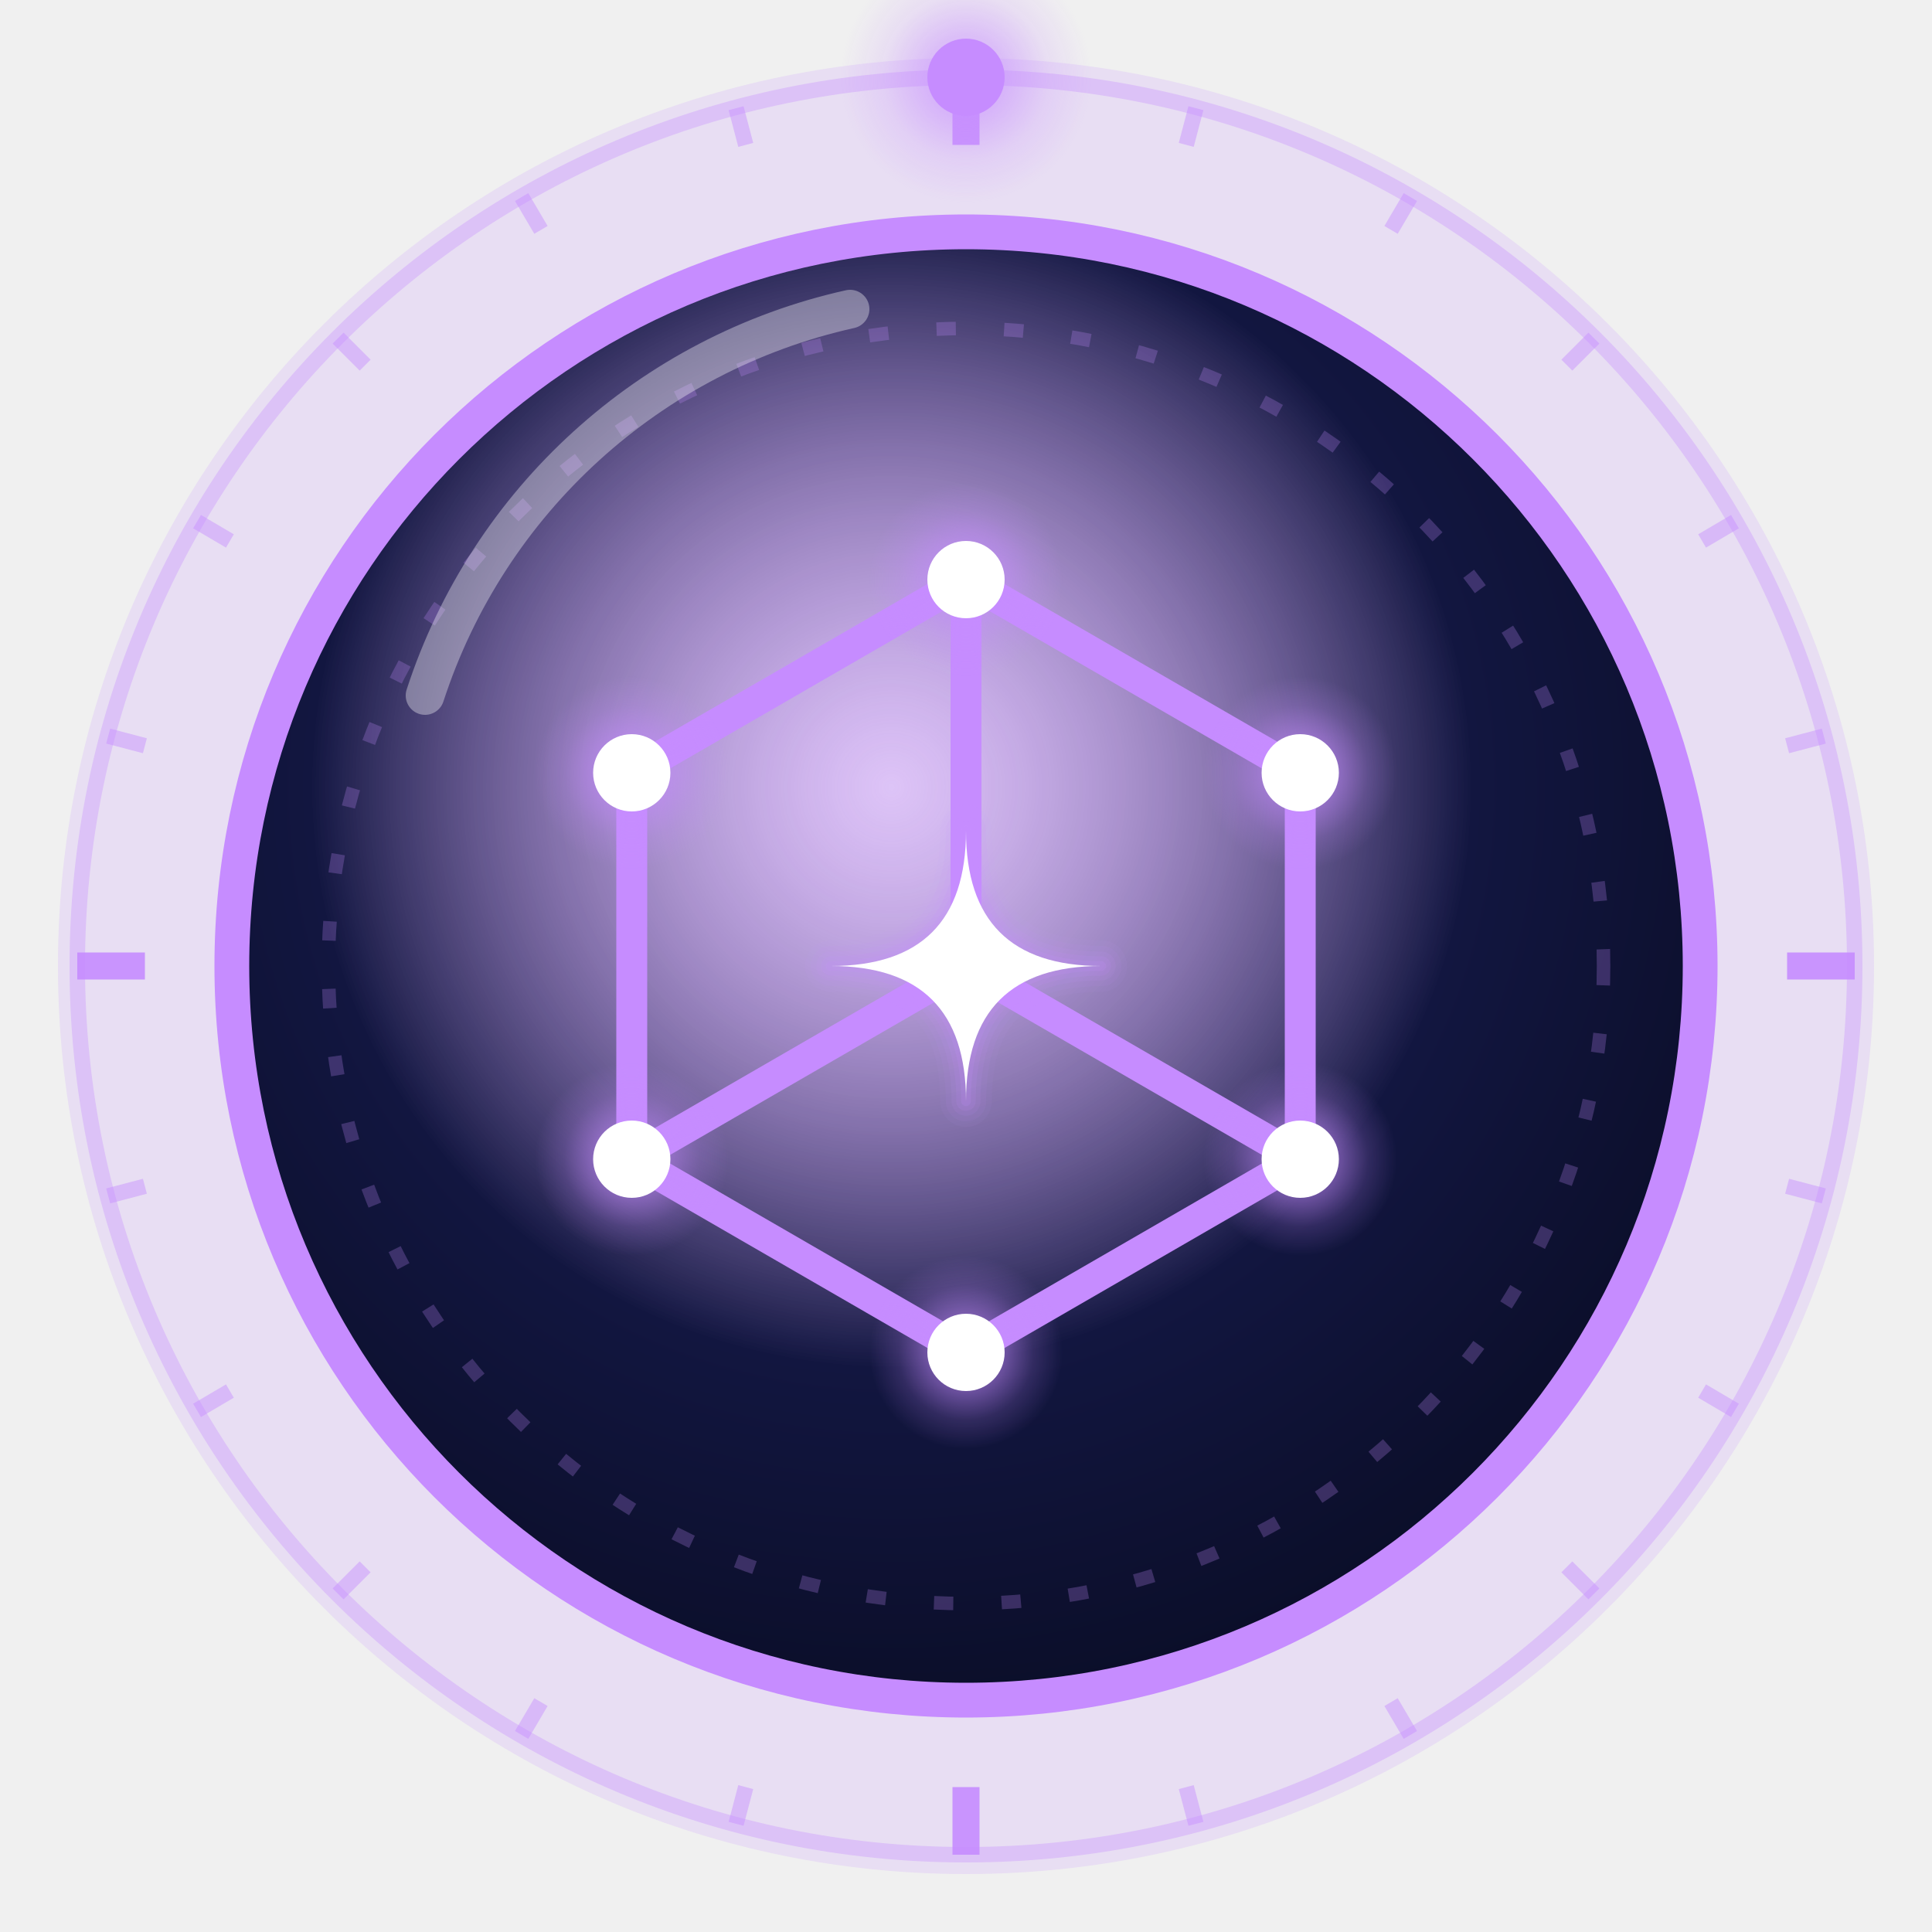
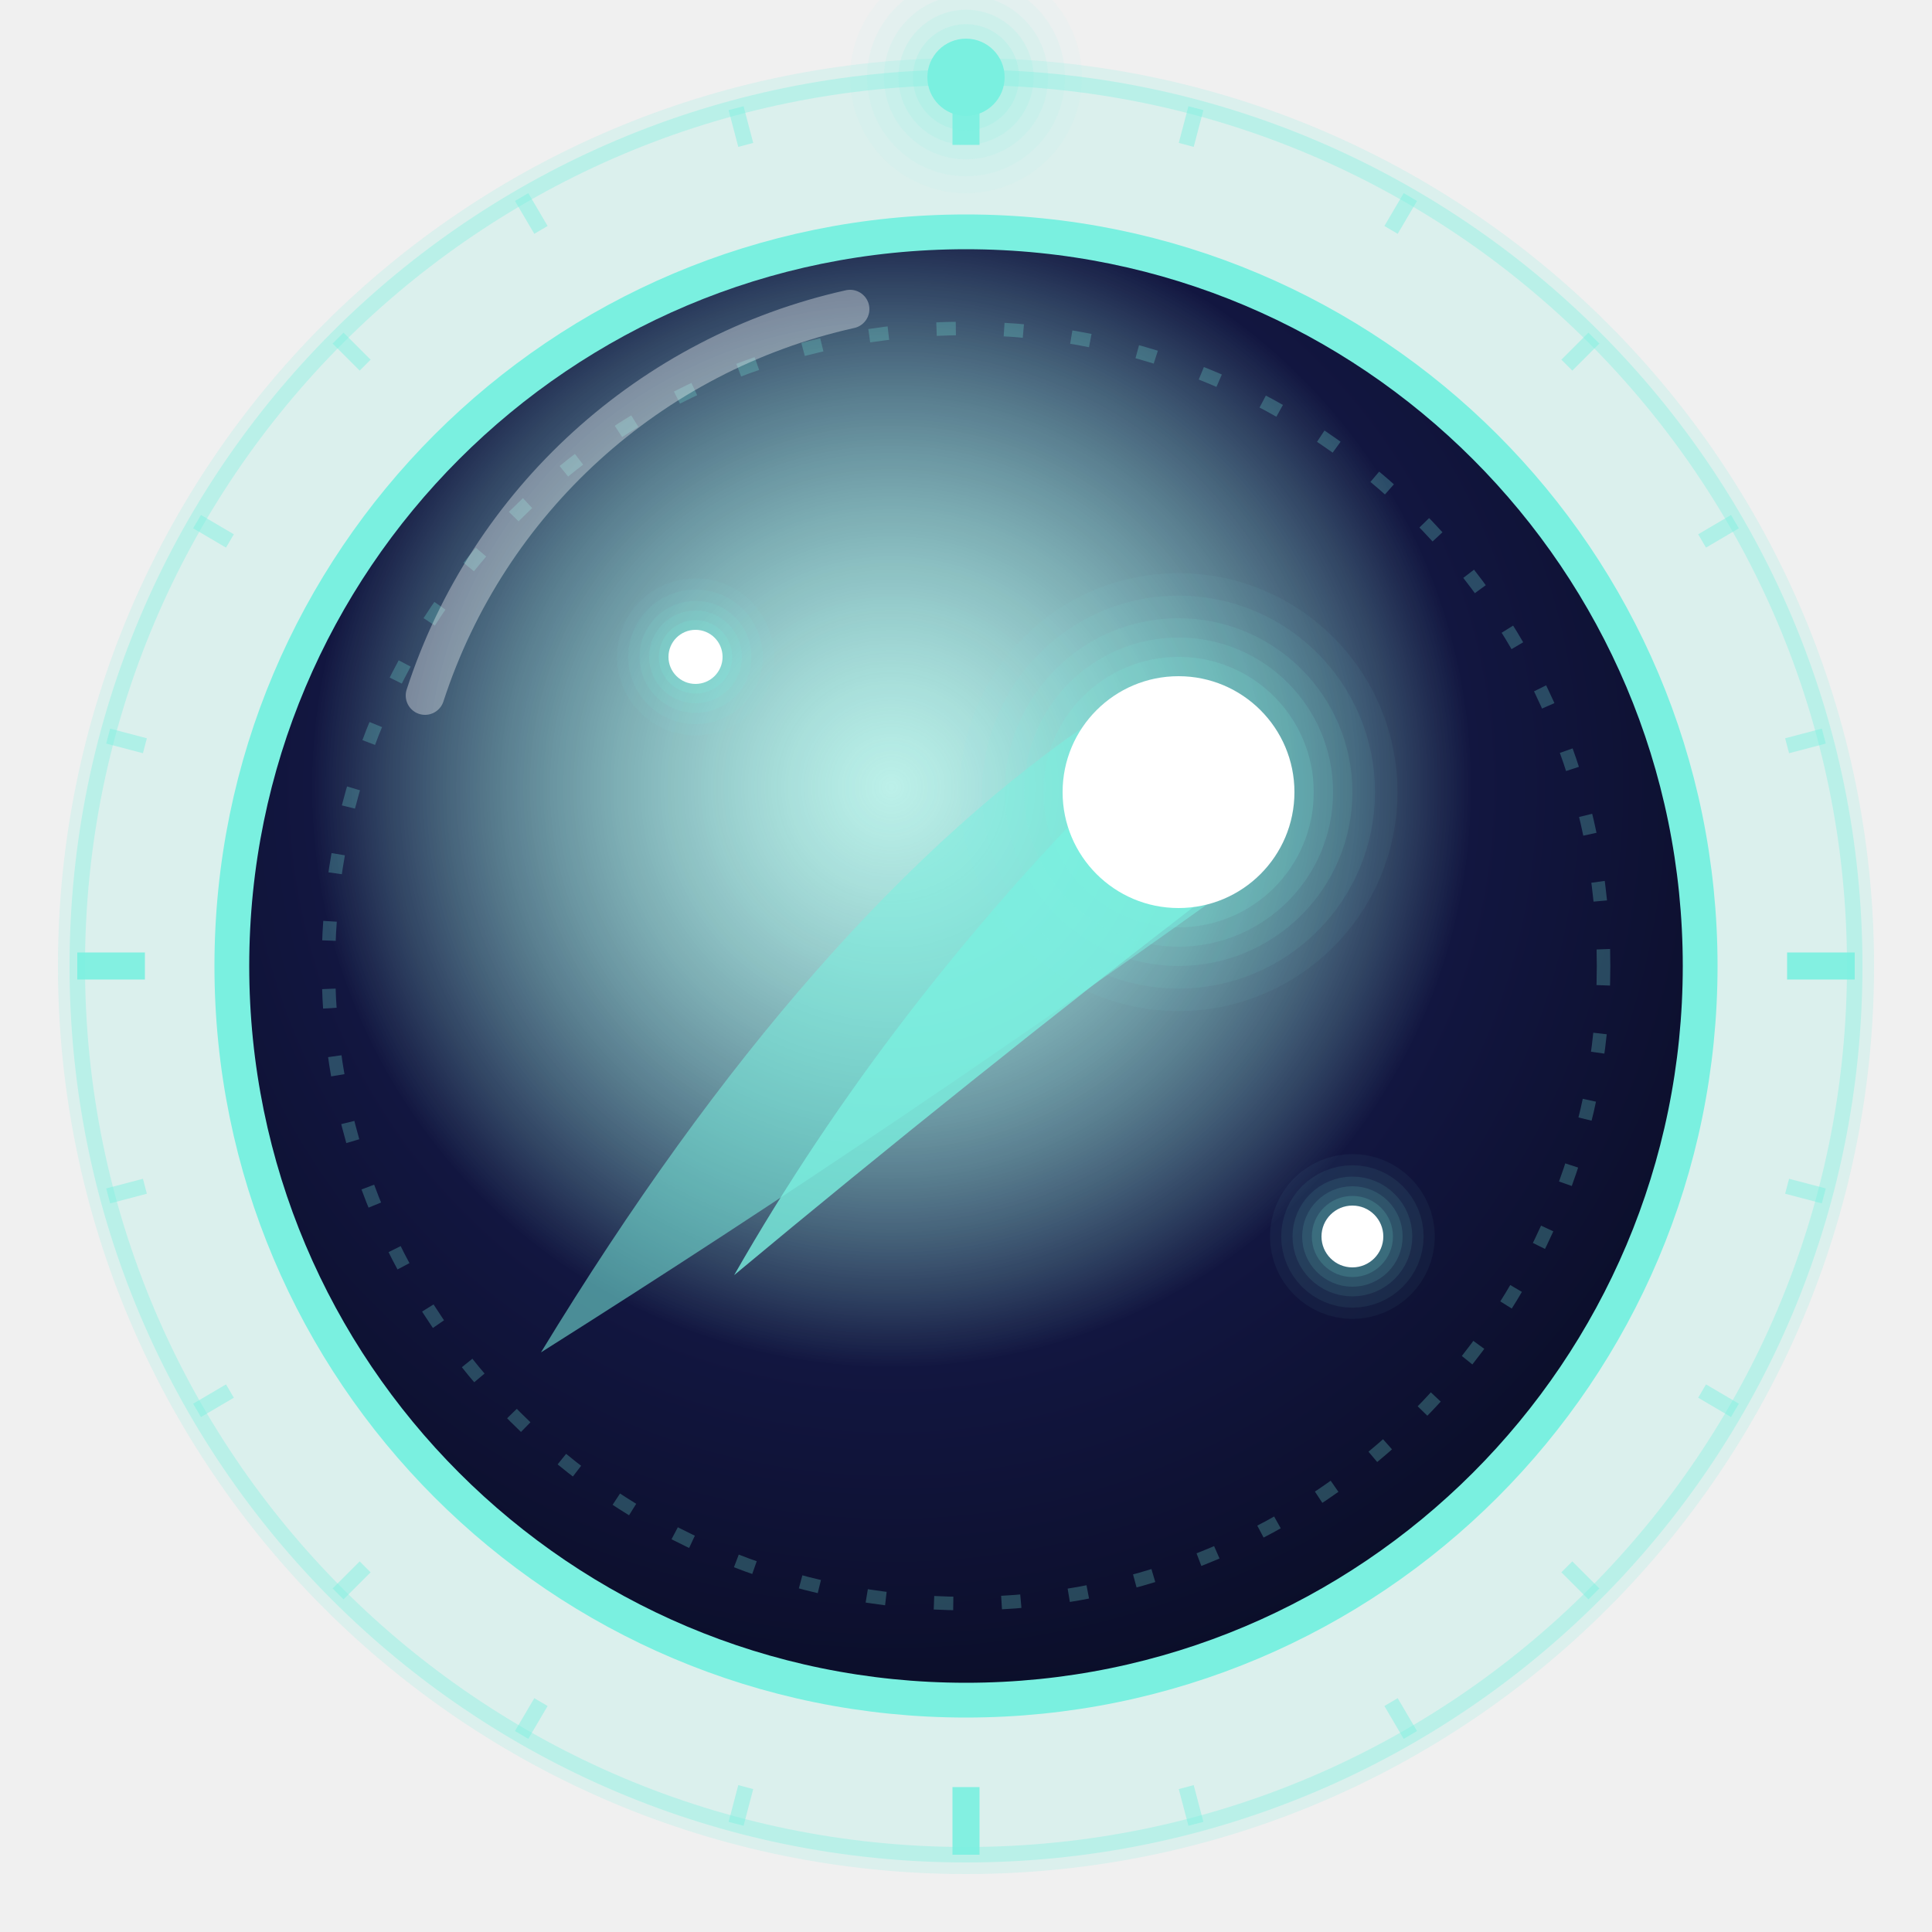
<svg xmlns="http://www.w3.org/2000/svg" viewBox="0 0 100 100" width="120" height="120">
  <defs>
-     <radialGradient id="rbG88l1u" cx="45%" cy="38%" r="65%">
-       <stop offset="0" stop-color="#c68cff" stop-opacity="0.32" />
+     <radialGradient id="a1" cx="45%" cy="38%" r="65%">
+       <stop offset="0" stop-color="#7af0e0" stop-opacity="0.32" />
      <stop offset=".6" stop-color="#121640" />
      <stop offset="1" stop-color="#0a0d26" />
    </radialGradient>
-     <radialGradient id="glowC36" gradientUnits="userSpaceOnUse" cx="50" cy="4" r="6.500">
-       <stop offset="0.277" stop-color="#c68cff" stop-opacity="0.550" />
-       <stop offset="0.654" stop-color="#c68cff" stop-opacity="0.180" />
-       <stop offset="1.000" stop-color="#c68cff" stop-opacity="0.000" />
-     </radialGradient>
-     <radialGradient id="glowC37" gradientUnits="userSpaceOnUse" cx="50" cy="30" r="5.001">
-       <stop offset="0.360" stop-color="#c68cff" stop-opacity="0.550" />
-       <stop offset="0.700" stop-color="#c68cff" stop-opacity="0.180" />
-       <stop offset="1.000" stop-color="#c68cff" stop-opacity="0.000" />
-     </radialGradient>
-     <radialGradient id="glowC38" gradientUnits="userSpaceOnUse" cx="67.3" cy="40" r="5.001">
-       <stop offset="0.360" stop-color="#c68cff" stop-opacity="0.550" />
-       <stop offset="0.700" stop-color="#c68cff" stop-opacity="0.180" />
-       <stop offset="1.000" stop-color="#c68cff" stop-opacity="0.000" />
-     </radialGradient>
-     <radialGradient id="glowC39" gradientUnits="userSpaceOnUse" cx="67.3" cy="60" r="5.001">
-       <stop offset="0.360" stop-color="#c68cff" stop-opacity="0.550" />
-       <stop offset="0.700" stop-color="#c68cff" stop-opacity="0.180" />
-       <stop offset="1.000" stop-color="#c68cff" stop-opacity="0.000" />
-     </radialGradient>
-     <radialGradient id="glowC40" gradientUnits="userSpaceOnUse" cx="50" cy="70" r="5.001">
-       <stop offset="0.360" stop-color="#c68cff" stop-opacity="0.550" />
-       <stop offset="0.700" stop-color="#c68cff" stop-opacity="0.180" />
-       <stop offset="1.000" stop-color="#c68cff" stop-opacity="0.000" />
-     </radialGradient>
-     <radialGradient id="glowC41" gradientUnits="userSpaceOnUse" cx="32.7" cy="60" r="5.001">
-       <stop offset="0.360" stop-color="#c68cff" stop-opacity="0.550" />
-       <stop offset="0.700" stop-color="#c68cff" stop-opacity="0.180" />
-       <stop offset="1.000" stop-color="#c68cff" stop-opacity="0.000" />
-     </radialGradient>
-     <radialGradient id="glowC42" gradientUnits="userSpaceOnUse" cx="32.7" cy="40" r="5.001">
-       <stop offset="0.360" stop-color="#c68cff" stop-opacity="0.550" />
-       <stop offset="0.700" stop-color="#c68cff" stop-opacity="0.180" />
-       <stop offset="1.000" stop-color="#c68cff" stop-opacity="0.000" />
-     </radialGradient>
  </defs>
-   <circle cx="50" cy="50" r="47" fill="#c68cff" fill-opacity="0.18" />
+   <circle cx="50" cy="50" r="47" fill-opacity="0.18" fill="#7af0e0" />
  <g>
-     <circle cx="50" cy="50" r="46" fill="none" stroke="#c68cff" stroke-opacity="0.35" stroke-width="0.8" />
-     <line x1="92.5" y1="50.0" x2="96.0" y2="50.0" stroke="#c68cff" stroke-width="1.4" stroke-opacity="0.9" fill="#000000" />
-     <line x1="92.5" y1="61.4" x2="94.4" y2="61.9" stroke="#c68cff" stroke-width="0.8" stroke-opacity="0.45" fill="#000000" />
-     <line x1="88.1" y1="72.0" x2="89.8" y2="73.0" stroke="#c68cff" stroke-width="0.8" stroke-opacity="0.45" fill="#000000" />
-     <line x1="81.1" y1="81.1" x2="82.5" y2="82.5" stroke="#c68cff" stroke-width="0.8" stroke-opacity="0.45" fill="#000000" />
-     <line x1="72.0" y1="88.1" x2="73.0" y2="89.8" stroke="#c68cff" stroke-width="0.8" stroke-opacity="0.45" fill="#000000" />
-     <line x1="61.4" y1="92.5" x2="61.9" y2="94.4" stroke="#c68cff" stroke-width="0.8" stroke-opacity="0.45" fill="#000000" />
-     <line x1="50.0" y1="92.5" x2="50.0" y2="96.0" stroke="#c68cff" stroke-width="1.4" stroke-opacity="0.9" fill="#000000" />
-     <line x1="38.6" y1="92.5" x2="38.1" y2="94.4" stroke="#c68cff" stroke-width="0.8" stroke-opacity="0.45" fill="#000000" />
-     <line x1="28.0" y1="88.1" x2="27.0" y2="89.8" stroke="#c68cff" stroke-width="0.8" stroke-opacity="0.45" fill="#000000" />
-     <line x1="18.9" y1="81.1" x2="17.5" y2="82.5" stroke="#c68cff" stroke-width="0.8" stroke-opacity="0.45" fill="#000000" />
-     <line x1="11.9" y1="72.0" x2="10.2" y2="73.0" stroke="#c68cff" stroke-width="0.8" stroke-opacity="0.45" fill="#000000" />
-     <line x1="7.5" y1="61.4" x2="5.6" y2="61.9" stroke="#c68cff" stroke-width="0.8" stroke-opacity="0.45" fill="#000000" />
-     <line x1="7.5" y1="50.0" x2="4.0" y2="50.0" stroke="#c68cff" stroke-width="1.4" stroke-opacity="0.9" fill="#000000" />
-     <line x1="7.5" y1="38.6" x2="5.6" y2="38.1" stroke="#c68cff" stroke-width="0.8" stroke-opacity="0.45" fill="#000000" />
-     <line x1="11.9" y1="28.0" x2="10.2" y2="27.0" stroke="#c68cff" stroke-width="0.8" stroke-opacity="0.45" fill="#000000" />
-     <line x1="18.9" y1="18.9" x2="17.5" y2="17.5" stroke="#c68cff" stroke-width="0.8" stroke-opacity="0.45" fill="#000000" />
-     <line x1="28.0" y1="11.9" x2="27.0" y2="10.2" stroke="#c68cff" stroke-width="0.8" stroke-opacity="0.45" fill="#000000" />
-     <line x1="38.6" y1="7.5" x2="38.1" y2="5.6" stroke="#c68cff" stroke-width="0.8" stroke-opacity="0.45" fill="#000000" />
-     <line x1="50.0" y1="7.5" x2="50.0" y2="4.0" stroke="#c68cff" stroke-width="1.4" stroke-opacity="0.9" fill="#000000" />
-     <line x1="61.4" y1="7.5" x2="61.9" y2="5.6" stroke="#c68cff" stroke-width="0.8" stroke-opacity="0.45" fill="#000000" />
-     <line x1="72.0" y1="11.9" x2="73.0" y2="10.2" stroke="#c68cff" stroke-width="0.8" stroke-opacity="0.45" fill="#000000" />
-     <line x1="81.1" y1="18.9" x2="82.5" y2="17.5" stroke="#c68cff" stroke-width="0.8" stroke-opacity="0.45" fill="#000000" />
-     <line x1="88.1" y1="28.0" x2="89.8" y2="27.0" stroke="#c68cff" stroke-width="0.8" stroke-opacity="0.45" fill="#000000" />
-     <line x1="92.5" y1="38.6" x2="94.4" y2="38.1" stroke="#c68cff" stroke-width="0.8" stroke-opacity="0.45" fill="#000000" />
-     <circle cx="50" cy="4" r="6.500" fill="url(#glowC36)" />
-     <circle cx="50" cy="4" r="2" fill="#c68cff" />
-   </g>
-   <circle cx="50" cy="50" r="38" fill="url(#rbG88l1u)" stroke="#c68cff" stroke-width="1.8" />
-   <circle cx="50" cy="50" r="33" fill="none" stroke="#c68cff" stroke-opacity="0.25" stroke-width="0.7" stroke-dasharray="1px, 2.5" />
-   <g>
-     <polyline pathLength="1" points="50.0,30.0 67.3,40.0 67.3,60.0 50.0,70.0 32.7,60.0 32.7,40.0 50.0,30.0" fill="none" stroke="#c68cff" stroke-width="1.6" stroke-linecap="round" stroke-linejoin="round" />
-     <polyline pathLength="1" points="50.0,30.0 50,50 67.3,60.0" fill="none" stroke="#c68cff" stroke-width="1.6" stroke-linecap="round" stroke-linejoin="round" />
-     <polyline pathLength="1" points="50,50 32.7,60.0" fill="none" stroke="#c68cff" stroke-width="1.6" stroke-linecap="round" stroke-linejoin="round" />
-     <circle cx="50" cy="30" r="5.001" fill="url(#glowC37)" />
-     <circle cx="50" cy="30" r="2" fill="#ffffff" />
-     <circle cx="67.3" cy="40" r="5.001" fill="url(#glowC38)" />
-     <circle cx="67.3" cy="40" r="2" fill="#ffffff" />
-     <circle cx="67.3" cy="60" r="5.001" fill="url(#glowC39)" />
-     <circle cx="67.3" cy="60" r="2" fill="#ffffff" />
-     <circle cx="50" cy="70" r="5.001" fill="url(#glowC40)" />
-     <circle cx="50" cy="70" r="2" fill="#ffffff" />
-     <circle cx="32.7" cy="60" r="5.001" fill="url(#glowC41)" />
-     <circle cx="32.7" cy="60" r="2" fill="#ffffff" />
-     <circle cx="32.7" cy="40" r="5.001" fill="url(#glowC42)" />
-     <circle cx="32.7" cy="40" r="2" fill="#ffffff" />
+     <circle cx="50" cy="50" r="46" fill="none" stroke="#7af0e0" stroke-width="0.8" stroke-opacity="0.35" />
+     <line x1="92.5" y1="50.0" x2="96.0" y2="50.0" fill="#000000" stroke="#7af0e0" stroke-width="1.4" stroke-opacity="0.9" />
+     <line x1="92.5" y1="61.4" x2="94.4" y2="61.9" fill="#000000" stroke="#7af0e0" stroke-width="0.8" stroke-opacity="0.45" />
+     <line x1="88.1" y1="72.0" x2="89.8" y2="73.0" fill="#000000" stroke="#7af0e0" stroke-width="0.8" stroke-opacity="0.45" />
+     <line x1="81.1" y1="81.1" x2="82.5" y2="82.5" fill="#000000" stroke="#7af0e0" stroke-width="0.8" stroke-opacity="0.45" />
+     <line x1="72.0" y1="88.1" x2="73.0" y2="89.8" fill="#000000" stroke="#7af0e0" stroke-width="0.8" stroke-opacity="0.45" />
+     <line x1="61.4" y1="92.5" x2="61.9" y2="94.4" fill="#000000" stroke="#7af0e0" stroke-width="0.8" stroke-opacity="0.45" />
+     <line x1="50.0" y1="92.5" x2="50.0" y2="96.0" fill="#000000" stroke="#7af0e0" stroke-width="1.4" stroke-opacity="0.9" />
+     <line x1="38.6" y1="92.5" x2="38.1" y2="94.4" fill="#000000" stroke="#7af0e0" stroke-width="0.8" stroke-opacity="0.45" />
+     <line x1="28.0" y1="88.1" x2="27.0" y2="89.8" fill="#000000" stroke="#7af0e0" stroke-width="0.8" stroke-opacity="0.45" />
+     <line x1="18.9" y1="81.1" x2="17.5" y2="82.5" fill="#000000" stroke="#7af0e0" stroke-width="0.8" stroke-opacity="0.45" />
+     <line x1="11.9" y1="72.0" x2="10.2" y2="73.0" fill="#000000" stroke="#7af0e0" stroke-width="0.8" stroke-opacity="0.45" />
+     <line x1="7.5" y1="61.4" x2="5.6" y2="61.9" fill="#000000" stroke="#7af0e0" stroke-width="0.8" stroke-opacity="0.45" />
+     <line x1="7.5" y1="50.0" x2="4.0" y2="50.0" fill="#000000" stroke="#7af0e0" stroke-width="1.4" stroke-opacity="0.9" />
+     <line x1="7.5" y1="38.6" x2="5.6" y2="38.1" fill="#000000" stroke="#7af0e0" stroke-width="0.8" stroke-opacity="0.45" />
+     <line x1="11.9" y1="28.0" x2="10.2" y2="27.0" fill="#000000" stroke="#7af0e0" stroke-width="0.8" stroke-opacity="0.45" />
+     <line x1="18.9" y1="18.9" x2="17.5" y2="17.5" fill="#000000" stroke="#7af0e0" stroke-width="0.8" stroke-opacity="0.45" />
+     <line x1="28.0" y1="11.9" x2="27.0" y2="10.2" fill="#000000" stroke="#7af0e0" stroke-width="0.8" stroke-opacity="0.45" />
+     <line x1="38.6" y1="7.5" x2="38.1" y2="5.6" fill="#000000" stroke="#7af0e0" stroke-width="0.8" stroke-opacity="0.45" />
+     <line x1="50.0" y1="7.5" x2="50.0" y2="4.0" fill="#000000" stroke="#7af0e0" stroke-width="1.4" stroke-opacity="0.9" />
+     <line x1="61.4" y1="7.5" x2="61.9" y2="5.6" fill="#000000" stroke="#7af0e0" stroke-width="0.8" stroke-opacity="0.45" />
+     <line x1="72.0" y1="11.9" x2="73.0" y2="10.2" fill="#000000" stroke="#7af0e0" stroke-width="0.8" stroke-opacity="0.45" />
+     <line x1="81.1" y1="18.9" x2="82.5" y2="17.5" fill="#000000" stroke="#7af0e0" stroke-width="0.8" stroke-opacity="0.45" />
+     <line x1="88.1" y1="28.0" x2="89.8" y2="27.0" fill="#000000" stroke="#7af0e0" stroke-width="0.8" stroke-opacity="0.45" />
+     <line x1="92.5" y1="38.6" x2="94.4" y2="38.1" fill="#000000" stroke="#7af0e0" stroke-width="0.8" stroke-opacity="0.45" />
    <g opacity="0.050">
-       <path d="M50 43Q50 50 57 50Q50 50 50 57Q50 50 43 50Q50 50 50 43Z" fill="#c68cff" stroke="#c68cff" stroke-width="2.667" stroke-linejoin="round" stroke-linecap="round" />
+       <circle cx="50" cy="4" r="2" fill="#7af0e0" stroke="#7af0e0" stroke-width="8" stroke-linecap="round" stroke-linejoin="round" />
    </g>
    <g opacity="0.070">
-       <path d="M50 43Q50 50 57 50Q50 50 50 57Q50 50 43 50Q50 50 50 43Z" fill="#c68cff" stroke="#c68cff" stroke-width="2.084" stroke-linejoin="round" stroke-linecap="round" />
+       <circle cx="50" cy="4" r="2" fill="#7af0e0" stroke="#7af0e0" stroke-width="6.25" stroke-linecap="round" stroke-linejoin="round" />
    </g>
    <g opacity="0.090">
-       <path d="M50 43Q50 50 57 50Q50 50 50 57Q50 50 43 50Q50 50 50 43Z" fill="#c68cff" stroke="#c68cff" stroke-width="1.5" stroke-linejoin="round" stroke-linecap="round" />
+       <circle cx="50" cy="4" r="2" fill="#7af0e0" stroke="#7af0e0" stroke-width="4.5" stroke-linecap="round" stroke-linejoin="round" />
    </g>
    <g opacity="0.120">
-       <path d="M50 43Q50 50 57 50Q50 50 50 57Q50 50 43 50Q50 50 50 43Z" fill="#c68cff" stroke="#c68cff" stroke-width="1" stroke-linejoin="round" stroke-linecap="round" />
+       <circle cx="50" cy="4" r="2" fill="#7af0e0" stroke="#7af0e0" stroke-width="3" stroke-linecap="round" stroke-linejoin="round" />
    </g>
    <g opacity="0.160">
-       <path d="M50 43Q50 50 57 50Q50 50 50 57Q50 50 43 50Q50 50 50 43Z" fill="#c68cff" stroke="#c68cff" stroke-width="0.5" stroke-linejoin="round" stroke-linecap="round" />
+       <circle cx="50" cy="4" r="2" fill="#7af0e0" stroke="#7af0e0" stroke-width="1.5" stroke-linecap="round" stroke-linejoin="round" />
    </g>
-     <path d="M50 43Q50 50 57 50Q50 50 50 57Q50 50 43 50Q50 50 50 43Z" fill="#ffffff" />
+     <circle cx="50" cy="4" r="2" fill="#7af0e0" />
  </g>
-   <path d="M22 36A30 30 0 0 1 44 16" fill="none" stroke="#ffffff" stroke-opacity="0.35" stroke-width="2" stroke-linecap="round" />
+   <circle cx="50" cy="50" r="38" fill="url(#a1)" stroke="#7af0e0" stroke-width="1.8" />
+   <circle cx="50" cy="50" r="33" fill="none" stroke="#7af0e0" stroke-width="0.7" stroke-opacity="0.25" stroke-dasharray="1, 2.5" />
+   <g>
+     <path d="M57 37Q42 47 28 70Q47 58 65 45Z" fill="#7af0e0" opacity="0.55" />
+     <path d="M58 40Q46 52 38 66Q50 56 63 46Z" fill="#7af0e0" opacity="0.8" />
+     <g opacity="0.050">
+       <circle cx="61" cy="41" r="6" fill="#7af0e0" stroke="#7af0e0" stroke-width="10.67" stroke-linecap="round" stroke-linejoin="round" />
+     </g>
+     <g opacity="0.070">
+       <circle cx="61" cy="41" r="6" fill="#7af0e0" stroke="#7af0e0" stroke-width="8.34" stroke-linecap="round" stroke-linejoin="round" />
+     </g>
+     <g opacity="0.090">
+       <circle cx="61" cy="41" r="6" fill="#7af0e0" stroke="#7af0e0" stroke-width="6" stroke-linecap="round" stroke-linejoin="round" />
+     </g>
+     <g opacity="0.120">
+       <circle cx="61" cy="41" r="6" fill="#7af0e0" stroke="#7af0e0" stroke-width="4" stroke-linecap="round" stroke-linejoin="round" />
+     </g>
+     <g opacity="0.160">
+       <circle cx="61" cy="41" r="6" fill="#7af0e0" stroke="#7af0e0" stroke-width="2" stroke-linecap="round" stroke-linejoin="round" />
+     </g>
+     <circle cx="61" cy="41" r="6" fill="#ffffff" />
+     <g opacity="0.050">
+       <circle cx="36" cy="34" r="1.4" fill="#7af0e0" stroke="#7af0e0" stroke-width="5.33" stroke-linecap="round" stroke-linejoin="round" />
+     </g>
+     <g opacity="0.070">
+       <circle cx="36" cy="34" r="1.4" fill="#7af0e0" stroke="#7af0e0" stroke-width="4.17" stroke-linecap="round" stroke-linejoin="round" />
+     </g>
+     <g opacity="0.090">
+       <circle cx="36" cy="34" r="1.4" fill="#7af0e0" stroke="#7af0e0" stroke-width="3" stroke-linecap="round" stroke-linejoin="round" />
+     </g>
+     <g opacity="0.120">
+       <circle cx="36" cy="34" r="1.4" fill="#7af0e0" stroke="#7af0e0" stroke-width="2" stroke-linecap="round" stroke-linejoin="round" />
+     </g>
+     <g opacity="0.160">
+       <circle cx="36" cy="34" r="1.4" fill="#7af0e0" stroke="#7af0e0" stroke-width="1" stroke-linecap="round" stroke-linejoin="round" />
+     </g>
+     <circle cx="36" cy="34" r="1.4" fill="#ffffff" />
+     <g opacity="0.050">
+       <circle cx="70" cy="64" r="1.6" fill="#7af0e0" stroke="#7af0e0" stroke-width="5.33" stroke-linecap="round" stroke-linejoin="round" />
+     </g>
+     <g opacity="0.070">
+       <circle cx="70" cy="64" r="1.6" fill="#7af0e0" stroke="#7af0e0" stroke-width="4.17" stroke-linecap="round" stroke-linejoin="round" />
+     </g>
+     <g opacity="0.090">
+       <circle cx="70" cy="64" r="1.6" fill="#7af0e0" stroke="#7af0e0" stroke-width="3" stroke-linecap="round" stroke-linejoin="round" />
+     </g>
+     <g opacity="0.120">
+       <circle cx="70" cy="64" r="1.6" fill="#7af0e0" stroke="#7af0e0" stroke-width="2" stroke-linecap="round" stroke-linejoin="round" />
+     </g>
+     <g opacity="0.160">
+       <circle cx="70" cy="64" r="1.6" fill="#7af0e0" stroke="#7af0e0" stroke-width="1" stroke-linecap="round" stroke-linejoin="round" />
+     </g>
+     <circle cx="70" cy="64" r="1.6" fill="#ffffff" />
+   </g>
+   <path d="M22 36A30 30 0 0 1 44 16" fill="none" stroke="#ffffff" stroke-width="2" stroke-opacity="0.35" stroke-linecap="round" />
</svg>
